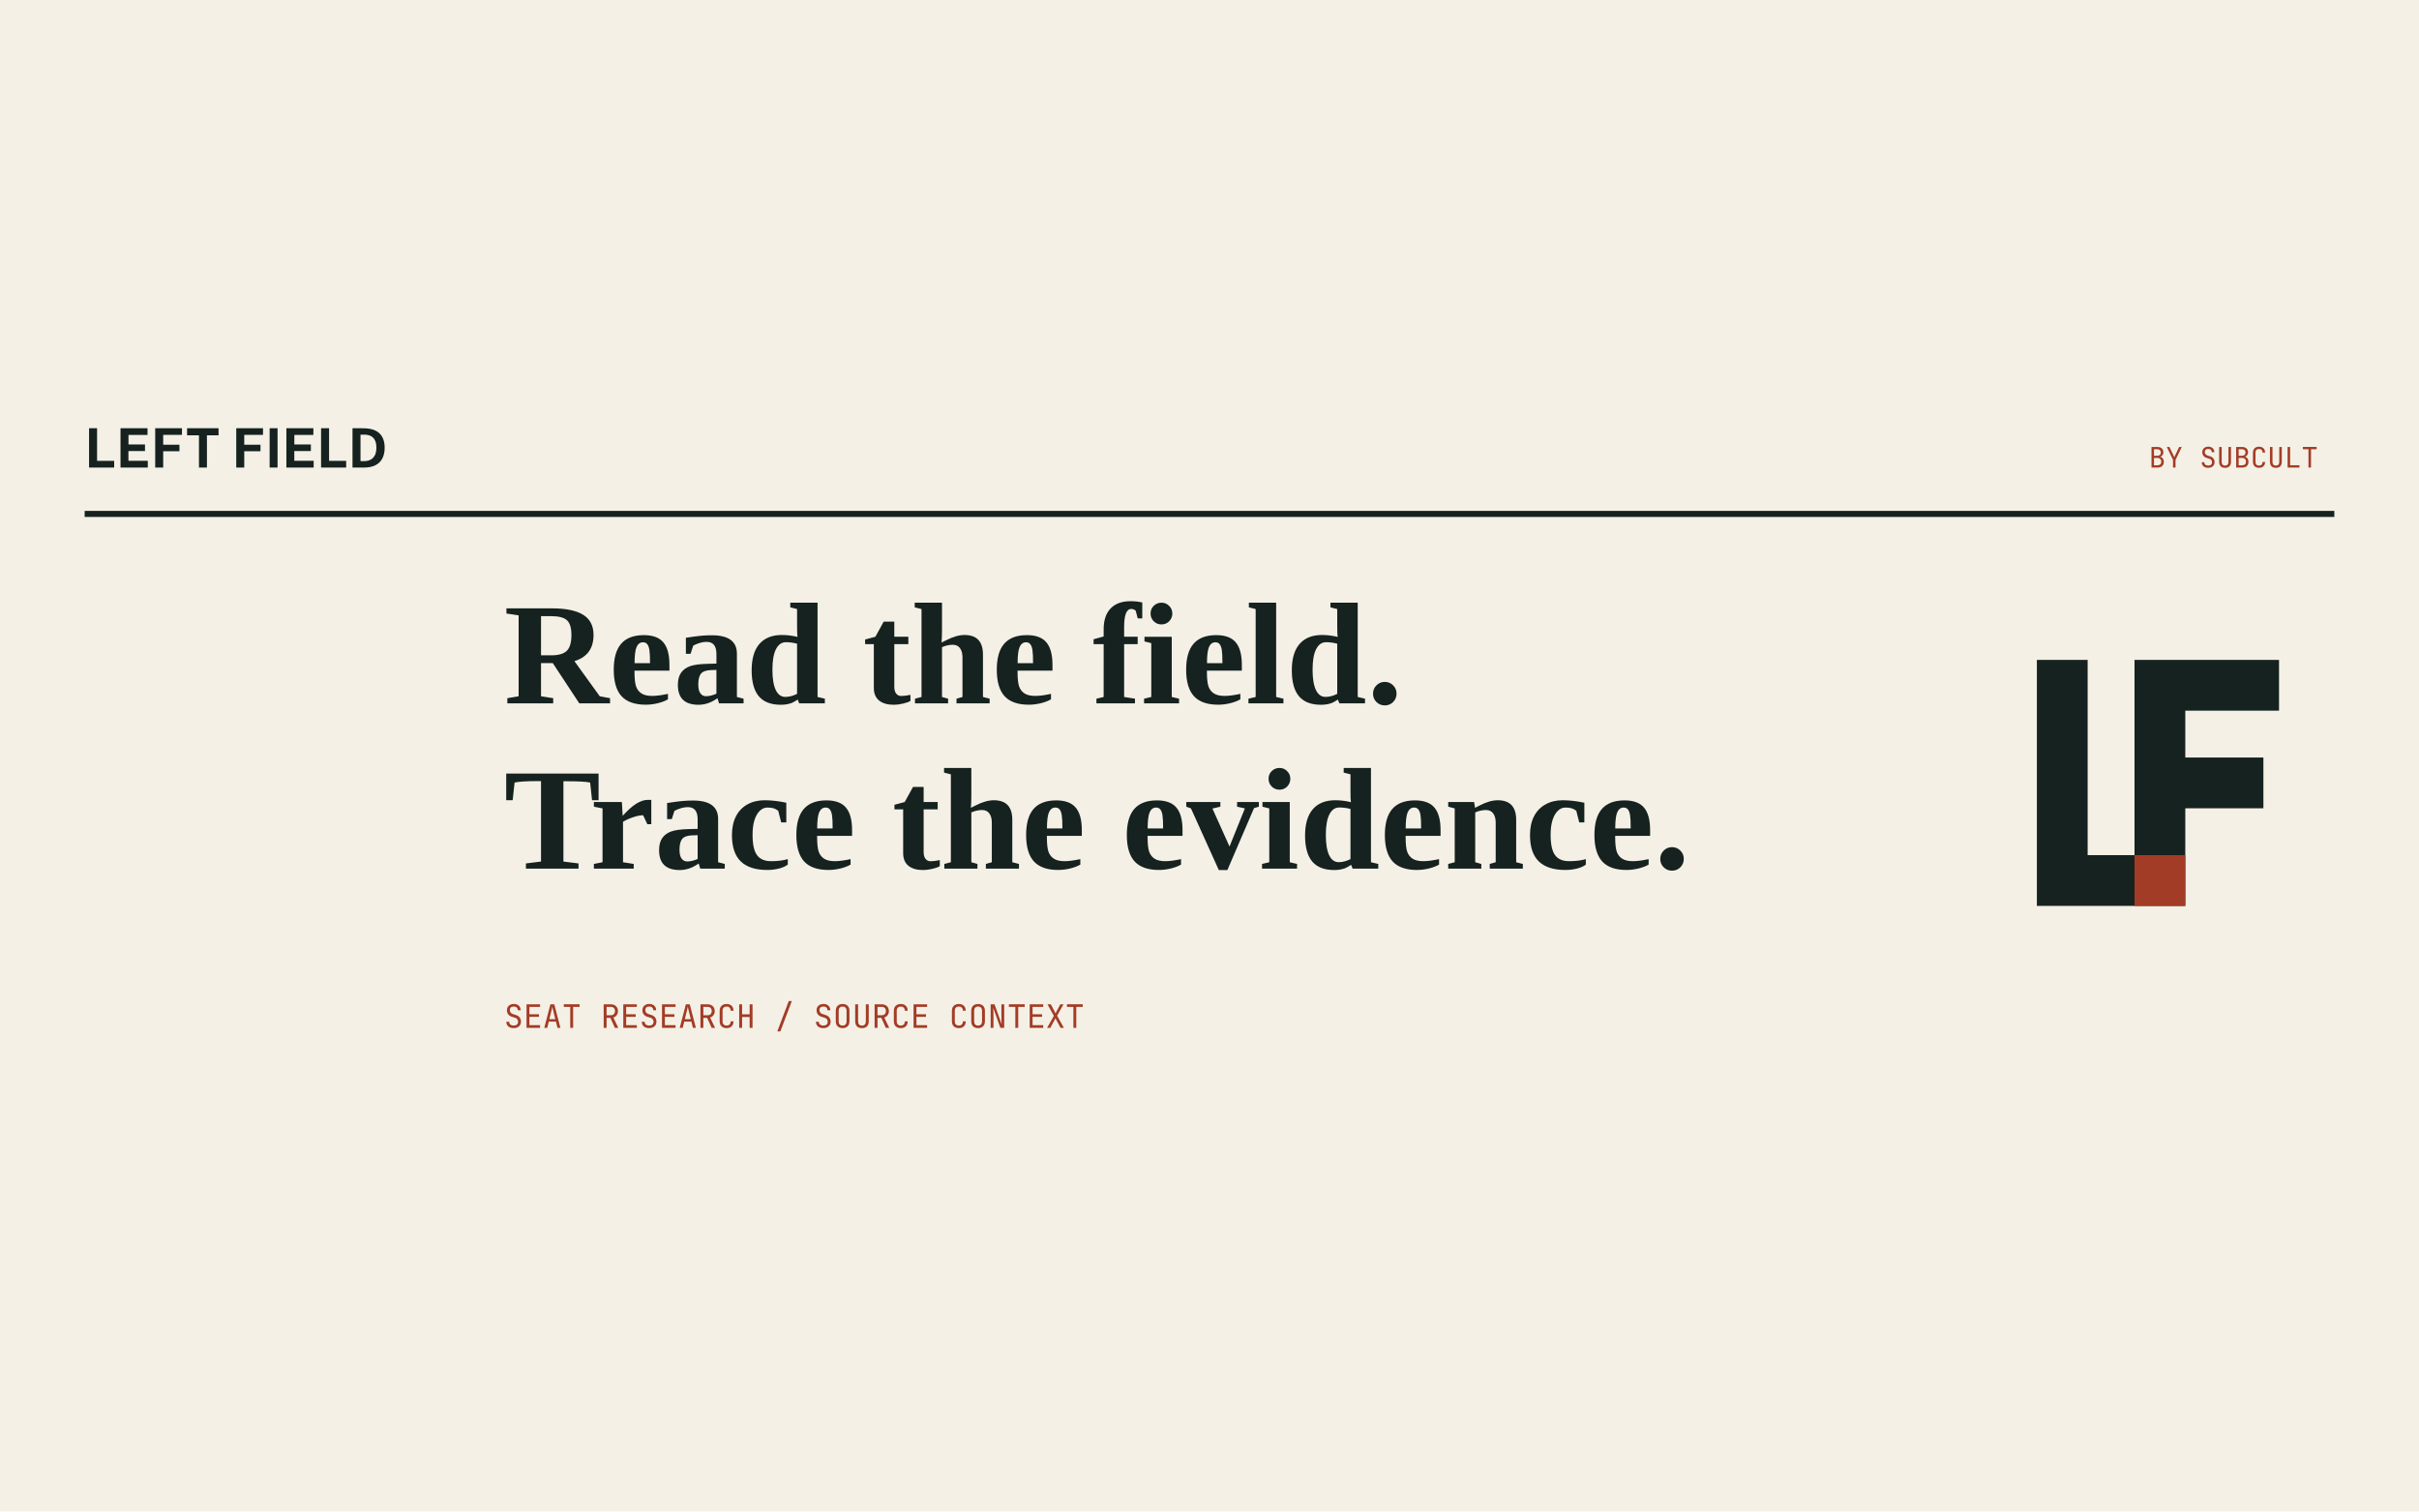
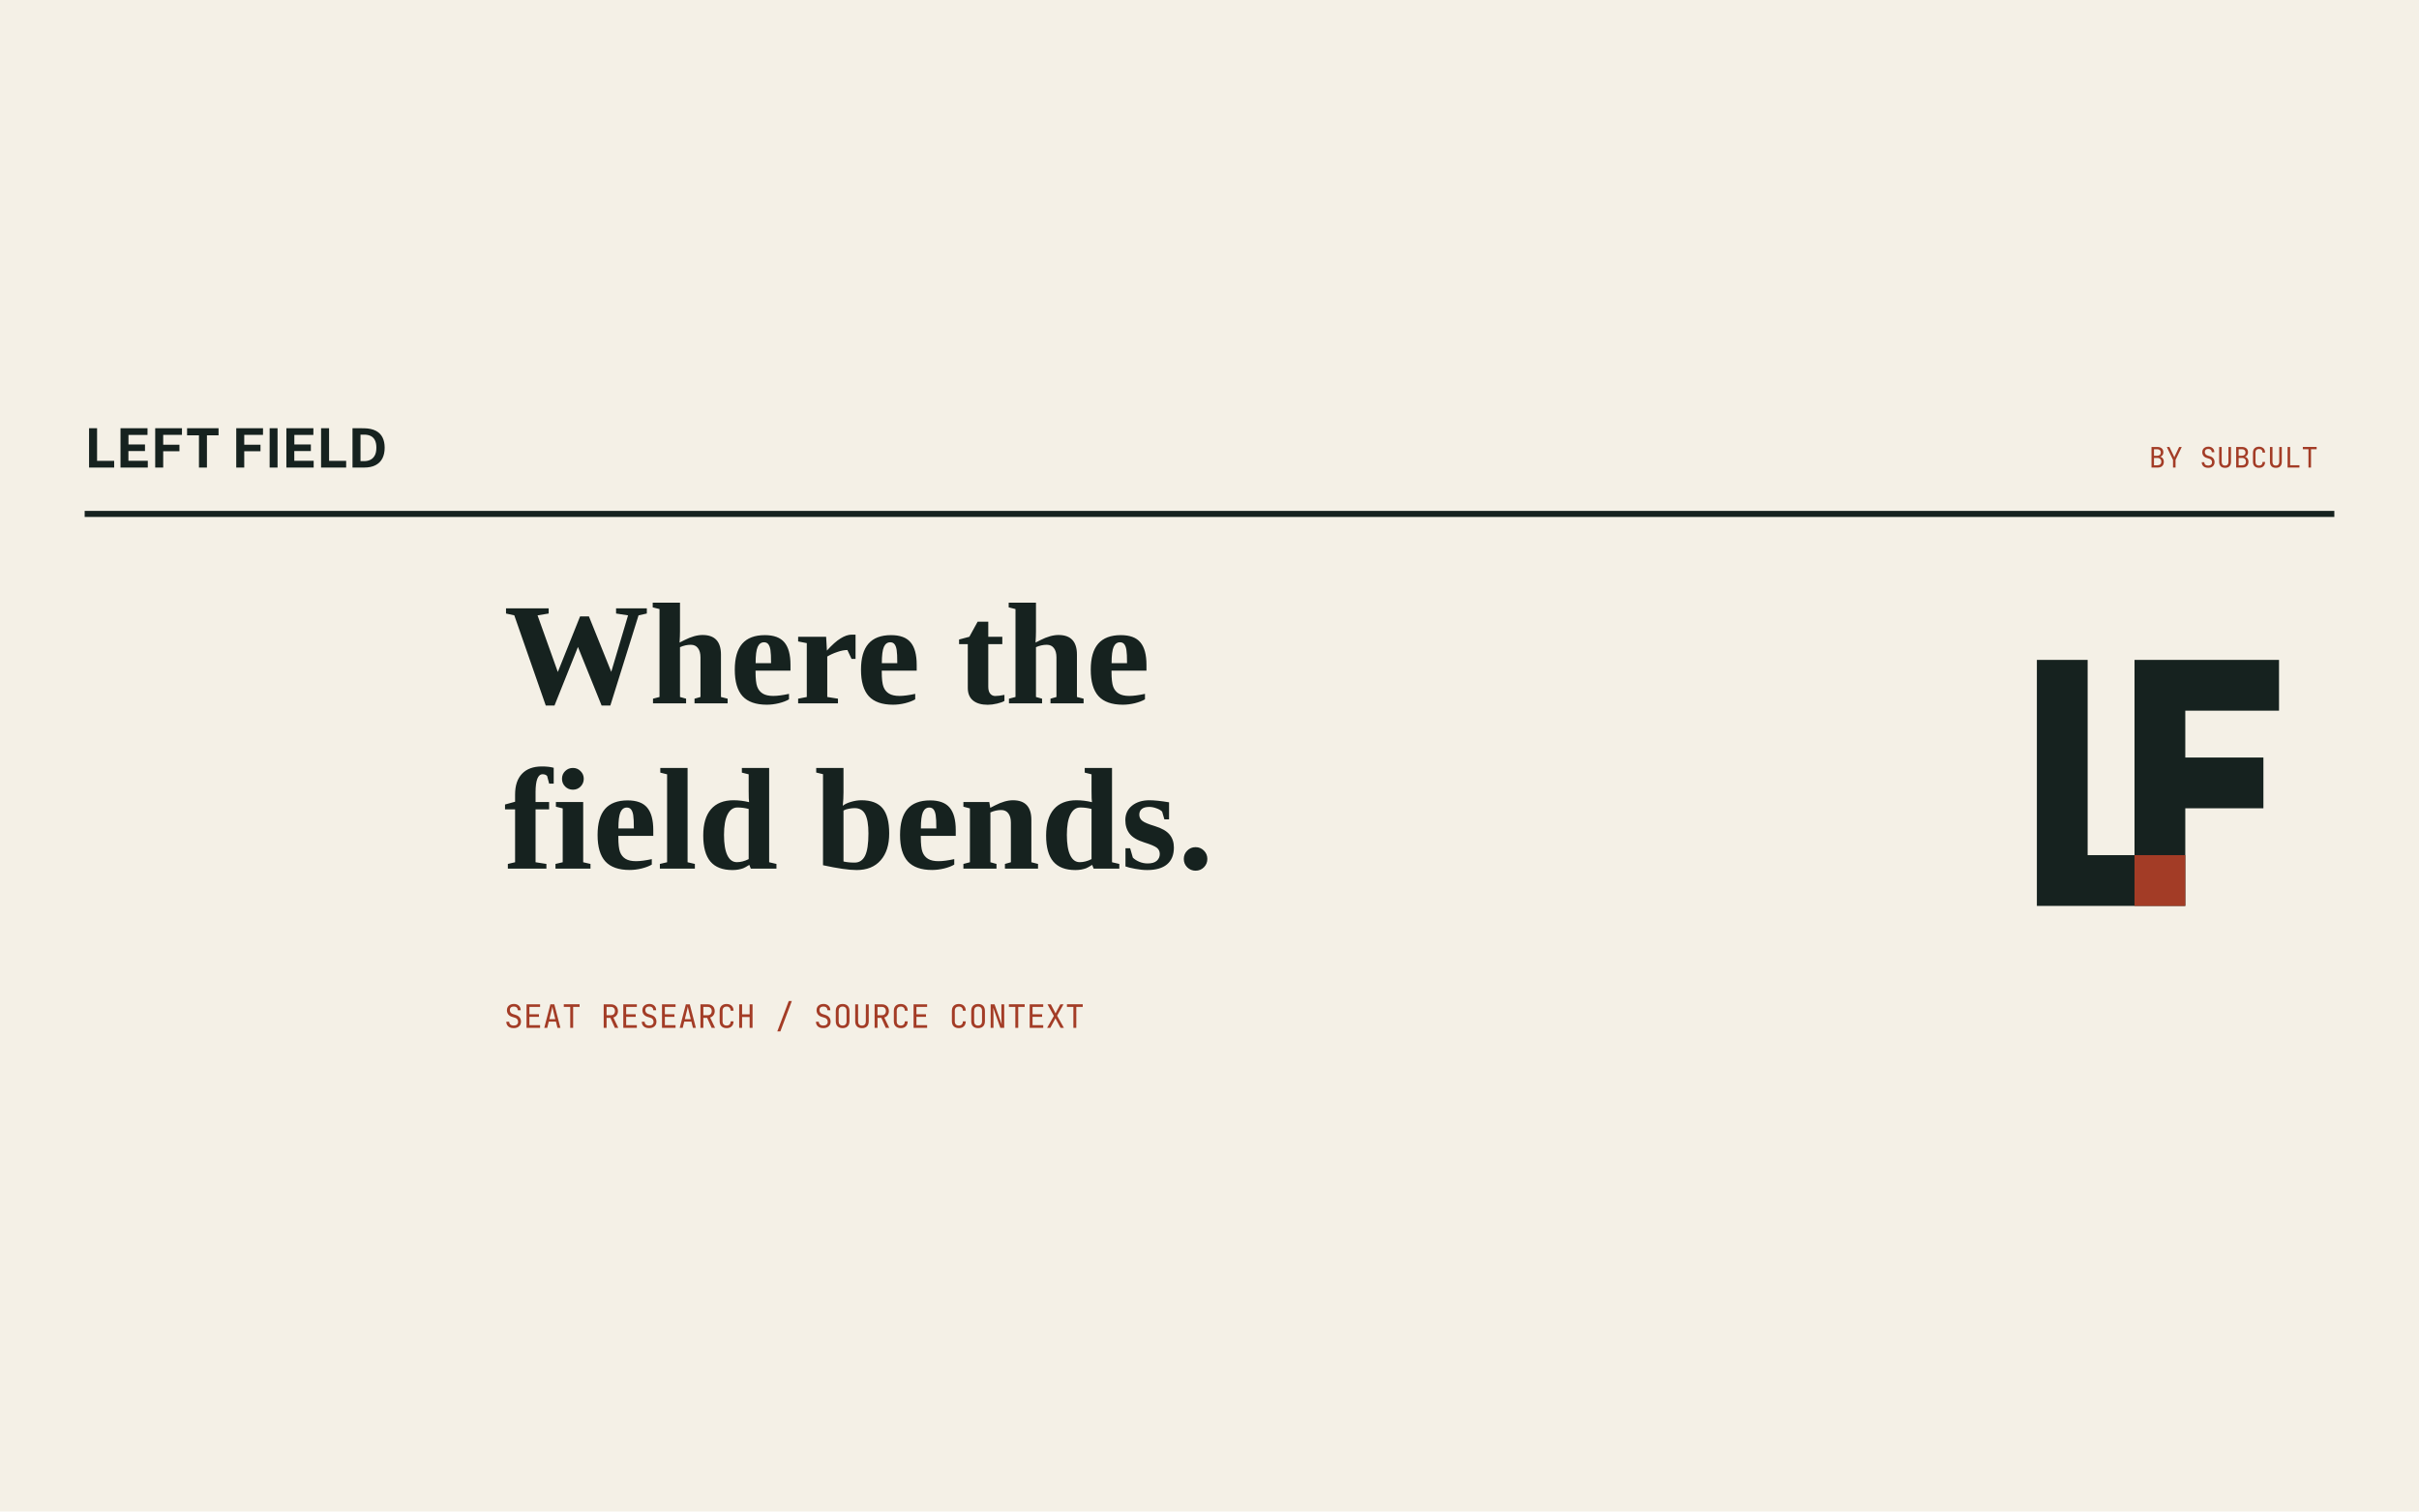
<svg xmlns="http://www.w3.org/2000/svg" width="1600" height="1000" viewBox="0 0 1200 750" role="img" version="1.1" id="svg7">
  <defs id="defs7" />
  <rect width="1200" height="750" fill="#f4f0e6" id="rect1" />
  <g transform="translate(0 175)" id="g7">
    <rect x="0" y="0" width="1200" height="400" rx="0" fill="#f4f0e6" id="rect2" />
    <path d="M 44.187,57 V 37.479 h 3.969 v 16.186 h 8.478 V 57 Z m 15.592,0 V 37.479 h 13.405 l -0.013,3.321 h -9.437 v 4.739 h 8.194 v 3.253 h -8.222 v 4.846 l 9.612,0.013 V 57 Z m 17.213,0 V 37.479 h 13.284 l -0.013,3.294 h -9.302 v 4.901 h 8.059 V 48.9 h -8.059 V 57 Z m 21.708,0 V 40.989 h -5.899 v -3.51 h 15.62 v 3.51 h -5.764 V 57 Z m 18.495,0 V 37.479 h 13.284 l -0.013,3.294 h -9.302 v 4.901 h 8.059 V 48.9 h -8.059 V 57 Z m 16.565,0 V 37.479 h 3.929 V 57 Z m 8.303,0 V 37.479 h 13.405 l -0.013,3.321 h -9.437 v 4.739 h 8.194 v 3.253 h -8.222 v 4.846 l 9.612,0.013 V 57 Z m 17.213,0 V 37.479 h 3.969 v 16.186 h 8.478 V 57 Z m 15.592,0 V 37.479 q 0.148,0 0.824,0 0.689,0 1.607,0 0.931,0 1.849,0.013 0.931,0 1.552,0.013 3.55,0.081 5.792,1.269 2.241,1.188 3.28,3.321 1.053,2.133 1.053,5.049 0,3.038 -1.107,5.252 -1.107,2.2 -3.389,3.402 Q 184.061,57 180.564,57 Z m 3.969,-3.186 h 1.809 q 1.674,0 3.038,-0.648 1.377,-0.648 2.2,-2.119 0.824,-1.472 0.824,-3.929 0,-2.281 -0.729,-3.699 -0.729,-1.431 -2.079,-2.092 -1.35,-0.661 -3.2,-0.661 h -1.863 z" id="text2" style="font-weight:700;font-size:27px;font-family:'Public Sans';fill:#16221f" aria-label="LEFT FIELD" />
    <path d="M 1067.302,57 V 46.78 h 2.898 q 1.4,0 2.184,0.7 0.798,0.7 0.798,1.946 0,0.7 -0.294,1.218 -0.294,0.518 -0.84,0.798 -0.532,0.28 -1.288,0.266 v -0.21 q 0.812,-0.014 1.4,0.308 0.602,0.322 0.924,0.924 0.336,0.602 0.336,1.428 0,0.868 -0.364,1.512 -0.364,0.644 -1.036,0.994 -0.672,0.336 -1.61,0.336 z m 1.232,-1.134 h 1.736 q 0.882,0 1.386,-0.462 0.518,-0.476 0.518,-1.288 0,-0.84 -0.518,-1.358 -0.504,-0.532 -1.386,-0.532 h -1.736 z m 0,-4.732 h 1.652 q 0.812,0 1.274,-0.434 0.476,-0.434 0.476,-1.176 0,-0.742 -0.462,-1.176 -0.462,-0.434 -1.274,-0.434 h -1.666 z M 1077.97,57 v -3.822 l -3.08,-6.398 h 1.302 l 2.03,4.2 q 0.168,0.35 0.266,0.602 0.098,0.238 0.126,0.35 0.028,-0.112 0.126,-0.35 0.112,-0.252 0.28,-0.602 l 1.988,-4.2 h 1.302 l -3.08,6.398 V 57 Z m 17.486,0.14 q -1.008,0 -1.736,-0.336 -0.714,-0.336 -1.106,-0.966 -0.392,-0.63 -0.406,-1.498 h 1.26 q 0,0.77 0.518,1.218 0.532,0.448 1.47,0.448 0.882,0 1.372,-0.434 0.504,-0.434 0.504,-1.204 0,-0.616 -0.336,-1.078 -0.322,-0.462 -0.938,-0.644 l -1.386,-0.434 q -1.05,-0.322 -1.624,-1.078 -0.56,-0.756 -0.56,-1.778 0,-0.826 0.364,-1.428 0.378,-0.616 1.05,-0.952 0.672,-0.35 1.582,-0.35 1.344,0 2.156,0.756 0.812,0.742 0.826,1.988 h -1.26 q 0,-0.756 -0.462,-1.176 -0.448,-0.434 -1.274,-0.434 -0.812,0 -1.274,0.392 -0.448,0.392 -0.448,1.092 0,0.63 0.336,1.092 0.336,0.462 0.966,0.658 l 1.4,0.448 q 1.022,0.322 1.582,1.092 0.56,0.77 0.56,1.806 0,0.84 -0.392,1.47 -0.392,0.63 -1.106,0.98 -0.7,0.35 -1.638,0.35 z m 8.344,0 q -1.428,0 -2.184,-0.784 -0.756,-0.798 -0.756,-2.156 v -7.42 h 1.26 v 7.42 q 0,0.84 0.406,1.33 0.42,0.49 1.274,0.49 0.84,0 1.26,-0.49 0.42,-0.49 0.42,-1.33 v -7.42 h 1.26 v 7.42 q 0,1.372 -0.756,2.156 -0.742,0.784 -2.184,0.784 z M 1109.302,57 V 46.78 h 2.898 q 1.4,0 2.184,0.7 0.798,0.7 0.798,1.946 0,0.7 -0.294,1.218 -0.294,0.518 -0.84,0.798 -0.532,0.28 -1.288,0.266 v -0.21 q 0.812,-0.014 1.4,0.308 0.602,0.322 0.924,0.924 0.336,0.602 0.336,1.428 0,0.868 -0.364,1.512 -0.364,0.644 -1.036,0.994 -0.672,0.336 -1.61,0.336 z m 1.232,-1.134 h 1.736 q 0.882,0 1.386,-0.462 0.518,-0.476 0.518,-1.288 0,-0.84 -0.518,-1.358 -0.504,-0.532 -1.386,-0.532 h -1.736 z m 0,-4.732 h 1.652 q 0.812,0 1.274,-0.434 0.476,-0.434 0.476,-1.176 0,-0.742 -0.462,-1.176 -0.462,-0.434 -1.274,-0.434 h -1.666 z m 10.122,6.006 q -0.924,0 -1.61,-0.35 -0.672,-0.35 -1.05,-1.008 -0.364,-0.672 -0.364,-1.582 v -4.62 q 0,-0.924 0.364,-1.582 0.378,-0.658 1.05,-1.008 0.686,-0.35 1.61,-0.35 0.924,0 1.596,0.364 0.672,0.35 1.036,1.008 0.364,0.658 0.364,1.568 h -1.26 q 0,-0.868 -0.462,-1.33 -0.448,-0.476 -1.274,-0.476 -0.826,0 -1.302,0.462 -0.462,0.462 -0.462,1.33 V 54.2 q 0,0.868 0.462,1.344 0.476,0.462 1.302,0.462 0.826,0 1.274,-0.462 0.462,-0.476 0.462,-1.344 h 1.26 q 0,0.896 -0.364,1.568 -0.364,0.658 -1.036,1.022 -0.672,0.35 -1.596,0.35 z m 8.344,0 q -1.428,0 -2.184,-0.784 -0.756,-0.798 -0.756,-2.156 v -7.42 h 1.26 v 7.42 q 0,0.84 0.406,1.33 0.42,0.49 1.274,0.49 0.84,0 1.26,-0.49 0.42,-0.49 0.42,-1.33 v -7.42 h 1.26 v 7.42 q 0,1.372 -0.756,2.156 -0.742,0.784 -2.184,0.784 z M 1134.81,57 V 46.78 h 1.26 v 9.072 h 4.62 V 57 Z m 10.36,0 v -9.086 h -2.8 v -1.148 h 6.86 v 1.148 h -2.8 V 57 Z" id="text3" style="font-size:14px;font-family:'JetBrains Mono';text-anchor:end;fill:#a33c26" aria-label="BY SUBCULT" />
    <path d="M42 80 L1158 80" stroke="#16221f" stroke-width="3" fill="none" id="path3" />
-     <path d="m 268.387,154.031 v 16.453 l 6.047,0.949 V 174 H 251.688 v -2.566 l 5.59,-0.949 v -40.148 l -6.047,-0.914 v -2.566 h 22.535 q 10.406,0 15.539,3.199 5.133,3.199 5.133,9.984 0,10.125 -9.492,13.008 l 12.586,17.438 5.098,0.949 V 174 h -15.258 l -13.148,-19.969 z m 15.082,-13.922 q 0,-5.273 -2.18,-7.312 -2.18,-2.074 -7.98,-2.074 h -4.922 v 19.441 h 5.098 q 5.414,0 7.699,-2.25 2.285,-2.25 2.285,-7.805 z m 35.895,0.035 q 6.715,0 9.703,3.586 3.023,3.586 3.023,11.145 v 2.883 h -17.332 v 0.562 q 0,5.238 0.844,7.453 0.844,2.215 2.742,3.375 1.898,1.16 5.203,1.16 3.094,0 7.805,-1.02 v 2.707 q -1.934,1.16 -5.027,1.934 -3.059,0.738 -5.977,0.738 -8.121,0 -12.023,-4.219 -3.867,-4.254 -3.867,-13.148 0,-8.648 3.691,-12.902 3.727,-4.254 11.215,-4.254 z m -0.387,3.551 q -2.109,0 -3.164,2.285 -1.02,2.285 -1.02,8.086 h 7.664 q 0,-4.711 -0.316,-6.609 -0.316,-1.934 -1.09,-2.848 -0.738,-0.914 -2.074,-0.914 z m 34.172,-3.48 q 12.41,0 12.41,9.141 v 21.48 l 3.305,0.844 V 174 h -12.164 l -0.773,-2.531 q -2.742,1.863 -4.957,2.531 -2.215,0.703 -4.465,0.703 -10.23,0 -10.23,-9.844 0,-3.727 1.512,-5.941 1.512,-2.25 4.359,-3.305 2.848,-1.09 8.965,-1.23 l 4.289,-0.105 v -4.816 q 0,-5.977 -4.887,-5.977 -2.953,0 -6.609,1.828 l -1.336,4.113 h -2.32 v -7.98 q 5.309,-0.809 7.805,-1.02 2.496,-0.211 5.098,-0.211 z m 2.25,17.191 -2.953,0.105 q -3.41,0.141 -4.746,1.793 -1.301,1.652 -1.301,5.344 0,2.988 1.055,4.395 1.055,1.406 2.742,1.406 2.391,0 5.203,-1.23 z m 40.324,14.73 q -1.969,1.266 -3.023,1.688 -1.055,0.387 -2.391,0.633 -1.336,0.246 -2.953,0.246 -7.312,0 -10.898,-4.184 -3.586,-4.219 -3.586,-12.938 0,-8.578 3.832,-13.043 3.867,-4.465 11.18,-4.465 3.832,0 7.734,0.949 -0.211,-1.16 -0.211,-5.449 v -8.367 l -3.375,-0.844 v -2.32 h 13.535 v 46.793 l 3.621,0.844 V 174 h -12.727 z m -12.551,-14.836 q 0,6.574 1.652,10.055 1.652,3.445 4.746,3.445 2.812,0 5.836,-1.512 v -24.891 q -2.742,-0.738 -5.555,-0.738 -3.164,0 -4.922,3.48 -1.758,3.445 -1.758,10.16 z m 60.223,17.402 q -4.746,0 -7.348,-2.145 -2.566,-2.145 -2.566,-6.188 v -21.762 h -4.324 v -2.285 l 5.098,-1.371 4.113,-7.488 h 5.273 v 7.488 h 6.961 v 3.656 h -6.961 v 21.129 q 0,2.285 0.949,3.445 0.949,1.16 2.496,1.16 1.863,0 4.57,-0.562 v 2.988 q -1.055,0.738 -3.621,1.336 -2.531,0.598 -4.641,0.598 z m 23.906,-36.352 q 0,2.32 -0.211,5.484 l 2.426,-1.23 q 4.992,-2.531 8.965,-2.531 9.141,0 9.141,9.738 v 21.023 l 3.305,0.844 V 174 h -16.418 v -2.32 l 2.953,-0.844 v -19.652 q 0,-2.953 -1.266,-4.605 -1.23,-1.652 -3.551,-1.652 -2.672,0 -5.344,1.195 v 24.715 l 3.023,0.844 V 174 h -16.418 v -2.32 l 3.234,-0.844 v -43.629 l -3.375,-0.844 v -2.32 h 13.535 z m 42.082,1.793 q 6.715,0 9.703,3.586 3.023,3.586 3.023,11.145 v 2.883 h -17.332 v 0.562 q 0,5.238 0.844,7.453 0.844,2.215 2.742,3.375 1.898,1.16 5.203,1.16 3.094,0 7.805,-1.02 v 2.707 q -1.934,1.16 -5.027,1.934 -3.059,0.738 -5.977,0.738 -8.121,0 -12.023,-4.219 -3.867,-4.254 -3.867,-13.148 0,-8.648 3.691,-12.902 3.727,-4.254 11.215,-4.254 z m -0.387,3.551 q -2.109,0 -3.164,2.285 -1.02,2.285 -1.02,8.086 h 7.664 q 0,-4.711 -0.316,-6.609 -0.316,-1.934 -1.09,-2.848 -0.738,-0.914 -2.074,-0.914 z m 38.496,0.914 H 542.5 v -2.426 l 4.992,-1.371 v -3.551 q 0,-6.75 3.445,-10.336 3.445,-3.621 9.879,-3.621 3.48,0 5.836,0.668 v 7.875 h -2.25 l -1.02,-3.832 q -0.844,-0.844 -2.215,-0.844 -3.516,0 -3.516,8.965 v 4.816 h 6.715 v 3.656 h -6.715 v 26.227 l 5.379,0.844 V 174 h -19.125 v -2.32 l 3.586,-0.844 z m 33.785,26.227 3.621,0.844 V 174 h -17.367 v -2.32 l 3.586,-0.844 v -26.719 l -3.375,-0.844 v -2.32 h 13.535 z m -10.512,-41.414 q 0,-2.285 1.582,-3.832 1.617,-1.547 3.832,-1.547 2.25,0 3.797,1.582 1.582,1.547 1.582,3.797 0,2.215 -1.547,3.832 -1.547,1.582 -3.832,1.582 -2.25,0 -3.832,-1.547 -1.582,-1.582 -1.582,-3.867 z m 32.555,10.723 q 6.715,0 9.703,3.586 3.023,3.586 3.023,11.145 v 2.883 h -17.332 v 0.562 q 0,5.238 0.844,7.453 0.844,2.215 2.742,3.375 1.898,1.16 5.203,1.16 3.094,0 7.805,-1.02 v 2.707 q -1.934,1.16 -5.027,1.934 -3.059,0.738 -5.977,0.738 -8.121,0 -12.023,-4.219 -3.867,-4.254 -3.867,-13.148 0,-8.648 3.691,-12.902 3.727,-4.254 11.215,-4.254 z m -0.387,3.551 q -2.109,0 -3.164,2.285 -1.02,2.285 -1.02,8.086 h 7.664 q 0,-4.711 -0.316,-6.609 -0.316,-1.934 -1.09,-2.848 -0.738,-0.914 -2.074,-0.914 z m 30.129,27.141 3.621,0.844 V 174 h -17.367 v -2.32 l 3.586,-0.844 v -43.629 l -3.375,-0.844 v -2.32 h 13.535 z m 30.621,1.301 q -1.969,1.266 -3.023,1.688 -1.055,0.387 -2.391,0.633 -1.336,0.246 -2.953,0.246 -7.312,0 -10.898,-4.184 -3.586,-4.219 -3.586,-12.938 0,-8.578 3.832,-13.043 3.867,-4.465 11.18,-4.465 3.832,0 7.734,0.949 -0.211,-1.16 -0.211,-5.449 v -8.367 l -3.375,-0.844 v -2.32 h 13.535 v 46.793 l 3.621,0.844 V 174 h -12.727 z m -12.551,-14.836 q 0,6.574 1.652,10.055 1.652,3.445 4.746,3.445 2.812,0 5.836,-1.512 v -24.891 q -2.742,-0.738 -5.555,-0.738 -3.164,0 -4.922,3.48 -1.758,3.445 -1.758,10.16 z m 35.824,17.719 q -2.426,0 -4.148,-1.688 -1.688,-1.688 -1.688,-4.148 0,-2.426 1.688,-4.113 1.688,-1.723 4.148,-1.723 2.426,0 4.113,1.688 1.723,1.688 1.723,4.148 0,2.426 -1.688,4.148 -1.688,1.688 -4.148,1.688 z" id="text4" style="font-weight:700;font-size:72px;font-family:'Liberation Serif';fill:#16221f" aria-label="Read the field." />
-     <path d="m 260.898,256 v -2.566 l 7.488,-0.949 v -39.902 h -1.793 q -8.051,0 -11.32,0.703 l -0.949,8.754 H 251.125 v -13.184 h 45.809 v 13.184 h -3.234 l -0.949,-8.754 q -2.918,-0.633 -11.531,-0.633 h -1.723 v 39.832 l 7.488,0.949 V 256 Z m 47.988,-26.191 q 3.797,-4.219 6.785,-6.047 3.023,-1.863 5.52,-1.863 h 1.898 v 12.059 h -1.969 l -2.074,-4.43 q -2.215,0 -5.027,0.984 -2.812,0.949 -4.957,2.25 v 20.074 l 5.309,0.844 V 256 h -19.758 v -2.32 l 4.289,-0.844 v -26.719 l -4.289,-0.844 v -2.32 H 308.5 Z m 34.945,-7.594 q 12.41,0 12.41,9.141 v 21.48 l 3.305,0.844 V 256 h -12.164 l -0.773,-2.531 q -2.742,1.863 -4.957,2.531 -2.215,0.703 -4.465,0.703 -10.23,0 -10.23,-9.844 0,-3.727 1.512,-5.941 1.512,-2.25 4.359,-3.305 2.848,-1.09 8.965,-1.23 l 4.289,-0.105 v -4.816 q 0,-5.977 -4.887,-5.977 -2.953,0 -6.609,1.828 l -1.336,4.113 h -2.32 v -7.98 q 5.309,-0.809 7.805,-1.02 2.496,-0.211 5.098,-0.211 z m 2.25,17.191 -2.953,0.105 q -3.41,0.141 -4.746,1.793 -1.301,1.652 -1.301,5.344 0,2.988 1.055,4.395 1.055,1.406 2.742,1.406 2.391,0 5.203,-1.23 z m 44.719,14.59 q -1.582,1.266 -4.395,1.969 -2.777,0.703 -5.73,0.703 -8.824,0 -13.219,-4.254 -4.359,-4.254 -4.359,-13.008 0,-5.449 1.969,-9.316 2.004,-3.902 5.695,-5.941 3.691,-2.074 8.578,-2.074 4.922,0 10.723,1.23 v 9.773 h -2.531 l -1.477,-5.801 q -1.195,-0.879 -2.355,-1.23 -1.16,-0.352 -3.059,-0.352 -2.074,0 -3.762,1.652 -1.688,1.652 -2.637,4.676 -0.914,2.988 -0.914,7.172 0,7.066 2.18,10.09 2.215,3.023 6.996,3.023 4.852,0 8.297,-1.02 z m 19.16,-31.852 q 6.715,0 9.703,3.586 3.023,3.586 3.023,11.145 v 2.883 h -17.332 v 0.562 q 0,5.238 0.844,7.453 0.844,2.215 2.742,3.375 1.898,1.16 5.203,1.16 3.094,0 7.805,-1.02 v 2.707 q -1.934,1.16 -5.027,1.934 -3.059,0.738 -5.977,0.738 -8.121,0 -12.023,-4.219 -3.867,-4.254 -3.867,-13.148 0,-8.648 3.691,-12.902 3.727,-4.254 11.215,-4.254 z m -0.387,3.551 q -2.109,0 -3.164,2.285 -1.02,2.285 -1.02,8.086 h 7.664 q 0,-4.711 -0.316,-6.609 -0.316,-1.934 -1.09,-2.848 -0.738,-0.914 -2.074,-0.914 z m 48.375,31.008 q -4.746,0 -7.348,-2.145 -2.566,-2.145 -2.566,-6.188 v -21.762 h -4.324 v -2.285 l 5.098,-1.371 4.113,-7.488 h 5.273 v 7.488 h 6.961 v 3.656 h -6.961 v 21.129 q 0,2.285 0.949,3.445 0.949,1.16 2.496,1.16 1.863,0 4.57,-0.562 v 2.988 q -1.055,0.738 -3.621,1.336 -2.531,0.598 -4.641,0.598 z m 23.906,-36.352 q 0,2.32 -0.211,5.484 l 2.426,-1.23 q 4.992,-2.531 8.965,-2.531 9.141,0 9.141,9.738 v 21.023 l 3.305,0.844 V 256 H 489.062 v -2.32 l 2.953,-0.844 v -19.652 q 0,-2.953 -1.266,-4.605 -1.23,-1.652 -3.551,-1.652 -2.672,0 -5.344,1.195 v 24.715 l 3.023,0.844 V 256 h -16.418 v -2.32 l 3.234,-0.844 v -43.629 l -3.375,-0.844 v -2.32 h 13.535 z m 42.082,1.793 q 6.715,0 9.703,3.586 3.023,3.586 3.023,11.145 v 2.883 h -17.332 v 0.562 q 0,5.238 0.844,7.453 0.844,2.215 2.742,3.375 1.898,1.16 5.203,1.16 3.094,0 7.805,-1.02 v 2.707 q -1.934,1.16 -5.027,1.934 -3.059,0.738 -5.977,0.738 -8.121,0 -12.023,-4.219 -3.867,-4.254 -3.867,-13.148 0,-8.648 3.691,-12.902 3.727,-4.254 11.215,-4.254 z m -0.387,3.551 q -2.109,0 -3.164,2.285 -1.02,2.285 -1.02,8.086 h 7.664 q 0,-4.711 -0.316,-6.609 -0.316,-1.934 -1.09,-2.848 -0.738,-0.914 -2.074,-0.914 z m 50.344,-3.551 q 6.715,0 9.703,3.586 3.023,3.586 3.023,11.145 v 2.883 h -17.332 v 0.562 q 0,5.238 0.844,7.453 0.844,2.215 2.742,3.375 1.898,1.16 5.203,1.16 3.094,0 7.805,-1.02 v 2.707 q -1.934,1.16 -5.027,1.934 -3.059,0.738 -5.977,0.738 -8.121,0 -12.023,-4.219 -3.867,-4.254 -3.867,-13.148 0,-8.648 3.691,-12.902 3.727,-4.254 11.215,-4.254 z m -0.387,3.551 q -2.109,0 -3.164,2.285 -1.02,2.285 -1.02,8.086 h 7.664 q 0,-4.711 -0.316,-6.609 -0.316,-1.934 -1.09,-2.848 -0.738,-0.914 -2.074,-0.914 z m 35.367,31.008 h -4.254 l -13.816,-30.586 -2.32,-0.844 v -2.32 h 16.91 v 2.32 l -3.938,0.914 8.473,18.844 7.629,-18.914 -3.867,-0.844 v -2.32 h 10.793 v 2.32 l -2.391,0.703 z m 30.938,-3.867 3.621,0.844 V 256 h -17.367 v -2.32 l 3.586,-0.844 v -26.719 l -3.375,-0.844 v -2.32 h 13.535 z m -10.512,-41.414 q 0,-2.285 1.582,-3.832 1.617,-1.547 3.832,-1.547 2.25,0 3.797,1.582 1.582,1.547 1.582,3.797 0,2.215 -1.547,3.832 -1.547,1.582 -3.832,1.582 -2.25,0 -3.832,-1.547 -1.582,-1.582 -1.582,-3.867 z m 40.957,42.715 q -1.969,1.266 -3.023,1.688 -1.055,0.387 -2.391,0.633 -1.336,0.246 -2.953,0.246 -7.312,0 -10.898,-4.184 -3.586,-4.219 -3.586,-12.938 0,-8.578 3.832,-13.043 3.867,-4.465 11.18,-4.465 3.832,0 7.734,0.949 -0.211,-1.16 -0.211,-5.449 v -8.367 l -3.375,-0.844 v -2.32 h 13.535 v 46.793 l 3.621,0.844 V 256 h -12.727 z m -12.551,-14.836 q 0,6.574 1.652,10.055 1.652,3.445 4.746,3.445 2.812,0 5.836,-1.512 v -24.891 q -2.742,-0.738 -5.555,-0.738 -3.164,0 -4.922,3.48 -1.758,3.445 -1.758,10.16 z m 44.191,-17.156 q 6.715,0 9.703,3.586 3.023,3.586 3.023,11.145 v 2.883 h -17.332 v 0.562 q 0,5.238 0.844,7.453 0.844,2.215 2.742,3.375 1.898,1.16 5.203,1.16 3.094,0 7.805,-1.02 v 2.707 q -1.934,1.16 -5.027,1.934 -3.059,0.738 -5.977,0.738 -8.121,0 -12.023,-4.219 -3.867,-4.254 -3.867,-13.148 0,-8.648 3.691,-12.902 3.727,-4.254 11.215,-4.254 z m -0.387,3.551 q -2.109,0 -3.164,2.285 -1.02,2.285 -1.02,8.086 h 7.664 q 0,-4.711 -0.316,-6.609 -0.316,-1.934 -1.09,-2.848 -0.738,-0.914 -2.074,-0.914 z m 30.234,0.141 2.391,-1.23 q 4.922,-2.531 8.859,-2.531 9.141,0 9.141,9.738 v 21.023 l 3.305,0.844 V 256 h -16.418 v -2.32 l 2.953,-0.844 v -19.652 q 0,-2.953 -1.266,-4.605 -1.23,-1.652 -3.551,-1.652 -2.672,0 -5.344,1.195 v 24.715 l 3.023,0.844 V 256 h -16.418 v -2.32 l 3.234,-0.844 v -26.719 l -3.234,-0.844 v -2.32 h 12.832 z m 54.949,28.16 q -1.582,1.266 -4.395,1.969 -2.777,0.703 -5.73,0.703 -8.824,0 -13.219,-4.254 -4.359,-4.254 -4.359,-13.008 0,-5.449 1.969,-9.316 2.004,-3.902 5.695,-5.941 3.691,-2.074 8.578,-2.074 4.922,0 10.723,1.23 v 9.773 h -2.531 l -1.477,-5.801 q -1.195,-0.879 -2.355,-1.23 -1.16,-0.352 -3.059,-0.352 -2.074,0 -3.762,1.652 -1.688,1.652 -2.637,4.676 -0.914,2.988 -0.914,7.172 0,7.066 2.18,10.09 2.215,3.023 6.996,3.023 4.852,0 8.297,-1.02 z m 19.16,-31.852 q 6.715,0 9.703,3.586 3.023,3.586 3.023,11.145 v 2.883 H 801.25 v 0.562 q 0,5.238 0.844,7.453 0.844,2.215 2.742,3.375 1.898,1.16 5.203,1.16 3.094,0 7.805,-1.02 v 2.707 q -1.934,1.16 -5.027,1.934 -3.059,0.738 -5.977,0.738 -8.121,0 -12.023,-4.219 -3.867,-4.254 -3.867,-13.148 0,-8.648 3.691,-12.902 3.727,-4.254 11.215,-4.254 z m -0.387,3.551 q -2.109,0 -3.164,2.285 -1.02,2.285 -1.02,8.086 h 7.664 q 0,-4.711 -0.316,-6.609 -0.316,-1.934 -1.09,-2.848 -0.738,-0.914 -2.074,-0.914 z m 23.977,31.324 q -2.426,0 -4.148,-1.688 -1.688,-1.688 -1.688,-4.148 0,-2.426 1.688,-4.113 1.688,-1.723 4.148,-1.723 2.426,0 4.113,1.688 1.723,1.688 1.723,4.148 0,2.426 -1.688,4.148 -1.688,1.688 -4.148,1.688 z" id="text5" style="font-weight:700;font-size:72px;font-family:'Liberation Serif';fill:#16221f" aria-label="Trace the evidence." />
+     <path d="m 302.77,175.09 h -4.324 l -11.742,-29.074 -11.637,29.074 h -4.324 l -15.609,-44.754 -4.113,-0.914 v -2.566 h 21.164 v 2.566 l -5.52,0.914 10.055,28.09 11.039,-27.562 h 4.395 l 11.074,27.492 8.332,-28.02 -5.941,-0.914 v -2.566 H 320.875 v 2.566 l -4.113,0.914 z m 34.559,-36.738 q 0,2.32 -0.211,5.484 l 2.426,-1.23 q 4.992,-2.531 8.965,-2.531 9.141,0 9.141,9.738 v 21.023 l 3.305,0.844 V 174 h -16.418 v -2.32 l 2.953,-0.844 v -19.652 q 0,-2.953 -1.266,-4.605 -1.23,-1.652 -3.551,-1.652 -2.672,0 -5.344,1.195 v 24.715 l 3.023,0.844 V 174 h -16.418 v -2.32 l 3.234,-0.844 v -43.629 l -3.375,-0.844 v -2.32 h 13.535 z m 42.082,1.793 q 6.715,0 9.703,3.586 3.023,3.586 3.023,11.145 v 2.883 h -17.332 v 0.562 q 0,5.238 0.844,7.453 0.844,2.215 2.742,3.375 1.898,1.16 5.203,1.16 3.094,0 7.805,-1.02 v 2.707 q -1.934,1.16 -5.027,1.934 -3.059,0.738 -5.977,0.738 -8.121,0 -12.023,-4.219 -3.867,-4.254 -3.867,-13.148 0,-8.648 3.691,-12.902 3.727,-4.254 11.215,-4.254 z m -0.387,3.551 q -2.109,0 -3.164,2.285 -1.02,2.285 -1.02,8.086 h 7.664 q 0,-4.711 -0.316,-6.609 -0.316,-1.934 -1.09,-2.848 -0.738,-0.914 -2.074,-0.914 z m 31.184,4.113 q 3.797,-4.219 6.785,-6.047 3.023,-1.863 5.52,-1.863 h 1.898 v 12.059 h -1.969 l -2.074,-4.43 q -2.215,0 -5.027,0.984 -2.812,0.949 -4.957,2.25 v 20.074 l 5.309,0.844 V 174 h -19.758 v -2.32 l 4.289,-0.844 v -26.719 l -4.289,-0.844 v -2.32 h 13.887 z m 31.816,-7.664 q 6.715,0 9.703,3.586 3.023,3.586 3.023,11.145 v 2.883 h -17.332 v 0.562 q 0,5.238 0.844,7.453 0.844,2.215 2.742,3.375 1.898,1.16 5.203,1.16 3.094,0 7.805,-1.02 v 2.707 q -1.934,1.16 -5.027,1.934 -3.059,0.738 -5.977,0.738 -8.121,0 -12.023,-4.219 -3.867,-4.254 -3.867,-13.148 0,-8.648 3.691,-12.902 3.727,-4.254 11.215,-4.254 z m -0.387,3.551 q -2.109,0 -3.164,2.285 -1.02,2.285 -1.02,8.086 h 7.664 q 0,-4.711 -0.316,-6.609 -0.316,-1.934 -1.09,-2.848 -0.738,-0.914 -2.074,-0.914 z m 48.375,31.008 q -4.746,0 -7.348,-2.145 -2.566,-2.145 -2.566,-6.188 v -21.762 h -4.324 v -2.285 l 5.098,-1.371 4.113,-7.488 h 5.273 v 7.488 h 6.961 v 3.656 h -6.961 v 21.129 q 0,2.285 0.949,3.445 0.949,1.16 2.496,1.16 1.863,0 4.57,-0.562 v 2.988 q -1.055,0.738 -3.621,1.336 -2.531,0.598 -4.641,0.598 z m 23.906,-36.352 q 0,2.32 -0.211,5.484 l 2.426,-1.23 q 4.992,-2.531 8.965,-2.531 9.141,0 9.141,9.738 v 21.023 l 3.305,0.844 V 174 H 521.125 v -2.32 l 2.953,-0.844 v -19.652 q 0,-2.953 -1.266,-4.605 -1.23,-1.652 -3.551,-1.652 -2.672,0 -5.344,1.195 v 24.715 l 3.023,0.844 V 174 h -16.418 v -2.32 l 3.234,-0.844 v -43.629 l -3.375,-0.844 v -2.32 h 13.535 z M 556,140.145 q 6.715,0 9.703,3.586 3.023,3.586 3.023,11.145 v 2.883 h -17.332 v 0.562 q 0,5.238 0.844,7.453 0.844,2.215 2.742,3.375 1.898,1.16 5.203,1.16 3.094,0 7.805,-1.02 v 2.707 q -1.934,1.16 -5.027,1.934 -3.059,0.738 -5.977,0.738 -8.121,0 -12.023,-4.219 -3.867,-4.254 -3.867,-13.148 0,-8.648 3.691,-12.902 3.727,-4.254 11.215,-4.254 z m -0.387,3.551 q -2.109,0 -3.164,2.285 -1.02,2.285 -1.02,8.086 h 7.664 q 0,-4.711 -0.316,-6.609 -0.316,-1.934 -1.09,-2.848 -0.738,-0.914 -2.074,-0.914 z" id="text4" style="font-weight:700;font-size:72px;font-family:'Liberation Serif';fill:#16221f" aria-label="Where the" />
+     <path d="m 255.52,226.609 h -4.992 v -2.426 l 4.992,-1.371 v -3.551 q 0,-6.75 3.445,-10.336 3.445,-3.621 9.879,-3.621 3.48,0 5.836,0.668 v 7.875 h -2.25 l -1.02,-3.832 q -0.844,-0.844 -2.215,-0.844 -3.516,0 -3.516,8.965 v 4.816 h 6.715 v 3.656 h -6.715 v 26.227 l 5.379,0.844 V 256 h -19.125 v -2.32 l 3.586,-0.844 z m 33.785,26.227 3.621,0.844 V 256 h -17.367 v -2.32 l 3.586,-0.844 v -26.719 l -3.375,-0.844 v -2.32 h 13.535 z m -10.512,-41.414 q 0,-2.285 1.582,-3.832 1.617,-1.547 3.832,-1.547 2.25,0 3.797,1.582 1.582,1.547 1.582,3.797 0,2.215 -1.547,3.832 -1.547,1.582 -3.832,1.582 -2.25,0 -3.832,-1.547 -1.582,-1.582 -1.582,-3.867 z m 32.555,10.723 q 6.715,0 9.703,3.586 3.023,3.586 3.023,11.145 v 2.883 h -17.332 v 0.562 q 0,5.238 0.844,7.453 0.844,2.215 2.742,3.375 1.898,1.16 5.203,1.16 3.094,0 7.805,-1.02 v 2.707 q -1.934,1.16 -5.027,1.934 -3.059,0.738 -5.977,0.738 -8.121,0 -12.023,-4.219 -3.867,-4.254 -3.867,-13.148 0,-8.648 3.691,-12.902 3.727,-4.254 11.215,-4.254 z m -0.387,3.551 q -2.109,0 -3.164,2.285 -1.02,2.285 -1.02,8.086 h 7.664 q 0,-4.711 -0.316,-6.609 -0.316,-1.934 -1.09,-2.848 -0.738,-0.914 -2.074,-0.914 z m 30.129,27.141 3.621,0.844 V 256 h -17.367 v -2.32 l 3.586,-0.844 v -43.629 l -3.375,-0.844 v -2.32 h 13.535 z m 30.621,1.301 q -1.969,1.266 -3.023,1.688 -1.055,0.387 -2.391,0.633 -1.336,0.246 -2.953,0.246 -7.312,0 -10.898,-4.184 -3.586,-4.219 -3.586,-12.938 0,-8.578 3.832,-13.043 3.867,-4.465 11.18,-4.465 3.832,0 7.734,0.949 -0.211,-1.16 -0.211,-5.449 v -8.367 l -3.375,-0.844 v -2.32 h 13.535 v 46.793 l 3.621,0.844 V 256 h -12.727 z m -12.551,-14.836 q 0,6.574 1.652,10.055 1.652,3.445 4.746,3.445 2.812,0 5.836,-1.512 v -24.891 q -2.742,-0.738 -5.555,-0.738 -3.164,0 -4.922,3.48 -1.758,3.445 -1.758,10.16 z m 71.648,-0.773 q 0,-6.504 -1.617,-9.527 -1.582,-3.023 -5.238,-3.023 -1.336,0 -2.918,0.316 -1.582,0.281 -2.602,0.879 v 25.277 q 2.25,0.562 5.52,0.562 3.48,0 5.168,-3.375 1.688,-3.41 1.688,-11.109 z m -22.535,-29.391 -3.375,-0.809 v -2.285 h 13.535 v 12.129 q 0,3.27 -0.352,6.645 1.406,-1.16 4.043,-1.934 2.672,-0.809 5.203,-0.809 7.172,0 10.477,3.938 3.305,3.938 3.305,12.551 0,8.508 -4.254,13.324 -4.219,4.816 -11.918,4.816 -5.695,0 -16.664,-2.391 z m 53.121,13.008 q 6.715,0 9.703,3.586 3.023,3.586 3.023,11.145 v 2.883 h -17.332 v 0.562 q 0,5.238 0.844,7.453 0.844,2.215 2.742,3.375 1.898,1.16 5.203,1.16 3.094,0 7.805,-1.02 v 2.707 q -1.934,1.16 -5.027,1.934 -3.059,0.738 -5.977,0.738 -8.121,0 -12.023,-4.219 -3.867,-4.254 -3.867,-13.148 0,-8.648 3.691,-12.902 3.727,-4.254 11.215,-4.254 z m -0.387,3.551 q -2.109,0 -3.164,2.285 -1.02,2.285 -1.02,8.086 h 7.664 q 0,-4.711 -0.316,-6.609 -0.316,-1.934 -1.09,-2.848 -0.738,-0.914 -2.074,-0.914 z m 30.234,0.141 2.391,-1.23 q 4.922,-2.531 8.859,-2.531 9.141,0 9.141,9.738 v 21.023 l 3.305,0.844 V 256 h -16.418 v -2.32 l 2.953,-0.844 v -19.652 q 0,-2.953 -1.266,-4.605 -1.23,-1.652 -3.551,-1.652 -2.672,0 -5.344,1.195 v 24.715 l 3.023,0.844 V 256 h -16.418 v -2.32 l 3.234,-0.844 v -26.719 l -3.234,-0.844 v -2.32 H 490.75 Z m 50.555,28.301 q -1.969,1.266 -3.023,1.688 -1.055,0.387 -2.391,0.633 -1.336,0.246 -2.953,0.246 -7.312,0 -10.898,-4.184 -3.586,-4.219 -3.586,-12.938 0,-8.578 3.832,-13.043 3.867,-4.465 11.18,-4.465 3.832,0 7.734,0.949 -0.211,-1.16 -0.211,-5.449 v -8.367 l -3.375,-0.844 v -2.32 h 13.535 v 46.793 l 3.621,0.844 V 256 h -12.727 z m -12.551,-14.836 q 0,6.574 1.652,10.055 1.652,3.445 4.746,3.445 2.812,0 5.836,-1.512 v -24.891 q -2.742,-0.738 -5.555,-0.738 -3.164,0 -4.922,3.48 -1.758,3.445 -1.758,10.16 z m 53.086,6.223 q 0,5.52 -3.41,8.367 -3.375,2.812 -9.844,2.812 -2.672,0 -5.906,-0.598 -3.199,-0.562 -4.852,-1.195 v -9 h 2.32 l 1.336,4.641 q 1.23,1.23 3.234,2.074 2.004,0.809 4.078,0.809 3.059,0 4.535,-1.301 1.512,-1.336 1.512,-3.375 0,-1.934 -1.441,-3.094 -1.441,-1.16 -6.293,-2.672 -5.098,-1.582 -7.242,-4.324 -2.109,-2.742 -2.109,-6.75 0,-4.5 3.34,-7.172 3.34,-2.672 8.613,-2.672 3.621,0 9.738,1.02 v 8.473 h -2.32 l -1.125,-3.867 q -1.02,-1.02 -2.883,-1.652 -1.828,-0.668 -3.48,-0.668 -2.531,0 -3.762,1.055 -1.195,1.02 -1.195,2.812 0,1.863 1.512,3.059 1.512,1.195 6.223,2.602 5.133,1.582 7.277,4.184 2.145,2.566 2.145,6.434 z m 10.758,11.496 q -2.426,0 -4.148,-1.688 -1.688,-1.688 -1.688,-4.148 0,-2.426 1.688,-4.113 1.688,-1.723 4.148,-1.723 2.426,0 4.113,1.688 1.723,1.688 1.723,4.148 0,2.426 -1.688,4.148 -1.688,1.688 -4.148,1.688 z" id="text5" style="font-weight:700;font-size:72px;font-family:'Liberation Serif';fill:#16221f" aria-label="field bends." />
    <path d="m 254.864,335.16 q -1.152,0 -1.984,-0.384 -0.816,-0.384 -1.264,-1.104 -0.448,-0.72 -0.464,-1.712 h 1.44 q 0,0.88 0.592,1.392 0.608,0.512 1.68,0.512 1.008,0 1.568,-0.496 0.576,-0.496 0.576,-1.376 0,-0.704 -0.384,-1.232 -0.368,-0.528 -1.072,-0.736 l -1.584,-0.496 q -1.2,-0.368 -1.856,-1.232 -0.64,-0.864 -0.64,-2.032 0,-0.944 0.416,-1.632 0.432,-0.704 1.2,-1.088 0.768,-0.4 1.808,-0.4 1.536,0 2.464,0.864 0.928,0.848 0.944,2.272 h -1.44 q 0,-0.864 -0.528,-1.344 -0.512,-0.496 -1.456,-0.496 -0.928,0 -1.456,0.448 -0.512,0.448 -0.512,1.248 0,0.72 0.384,1.248 0.384,0.528 1.104,0.752 l 1.6,0.512 q 1.168,0.368 1.808,1.248 0.64,0.88 0.64,2.064 0,0.96 -0.448,1.68 -0.448,0.72 -1.264,1.12 -0.8,0.4 -1.872,0.4 z m 6.336,-0.16 v -11.68 h 6.72 v 1.312 h -5.296 v 3.616 h 4.736 v 1.296 h -4.736 v 4.144 h 5.296 V 335 Z m 8.8,0 3.04,-11.68 h 1.936 l 3.024,11.68 h -1.456 l -0.768,-3.104 h -3.536 l -0.768,3.104 z m 2.528,-4.32 h 2.944 l -0.896,-3.6 q -0.256,-1.024 -0.4,-1.712 -0.144,-0.688 -0.176,-0.896 -0.032,0.208 -0.176,0.896 -0.144,0.688 -0.4,1.696 z m 10.352,4.32 v -10.384 h -3.2 v -1.312 h 7.84 v 1.312 h -3.2 V 335 Z m 16.592,0 v -11.68 h 3.616 q 1.04,0 1.824,0.432 0.784,0.416 1.216,1.168 0.432,0.752 0.432,1.76 0,1.184 -0.624,2.032 -0.608,0.848 -1.664,1.168 l 2.448,5.12 h -1.696 l -2.24,-4.96 h -1.872 V 335 Z m 1.44,-6.256 h 2.176 q 0.896,0 1.44,-0.56 0.544,-0.576 0.544,-1.504 0,-0.944 -0.544,-1.504 -0.544,-0.56 -1.44,-0.56 h -2.176 z m 8.288,6.256 v -11.68 h 6.72 v 1.312 h -5.296 v 3.616 h 4.736 v 1.296 h -4.736 v 4.144 h 5.296 V 335 Z m 12.864,0.16 q -1.152,0 -1.984,-0.384 -0.816,-0.384 -1.264,-1.104 -0.448,-0.72 -0.464,-1.712 h 1.44 q 0,0.88 0.592,1.392 0.608,0.512 1.68,0.512 1.008,0 1.568,-0.496 0.576,-0.496 0.576,-1.376 0,-0.704 -0.384,-1.232 -0.368,-0.528 -1.072,-0.736 l -1.584,-0.496 q -1.2,-0.368 -1.856,-1.232 -0.64,-0.864 -0.64,-2.032 0,-0.944 0.416,-1.632 0.432,-0.704 1.2,-1.088 0.768,-0.4 1.808,-0.4 1.536,0 2.464,0.864 0.928,0.848 0.944,2.272 h -1.44 q 0,-0.864 -0.528,-1.344 -0.512,-0.496 -1.456,-0.496 -0.928,0 -1.456,0.448 -0.512,0.448 -0.512,1.248 0,0.72 0.384,1.248 0.384,0.528 1.104,0.752 l 1.6,0.512 q 1.168,0.368 1.808,1.248 0.64,0.88 0.64,2.064 0,0.96 -0.448,1.68 -0.448,0.72 -1.264,1.12 -0.8,0.4 -1.872,0.4 z m 6.336,-0.16 v -11.68 h 6.72 v 1.312 h -5.296 v 3.616 h 4.736 v 1.296 h -4.736 v 4.144 h 5.296 V 335 Z m 8.8,0 3.04,-11.68 h 1.936 l 3.024,11.68 h -1.456 l -0.768,-3.104 h -3.536 l -0.768,3.104 z m 2.528,-4.32 h 2.944 l -0.896,-3.6 q -0.256,-1.024 -0.4,-1.712 -0.144,-0.688 -0.176,-0.896 -0.032,0.208 -0.176,0.896 -0.144,0.688 -0.4,1.696 z m 7.744,4.32 v -11.68 h 3.616 q 1.04,0 1.824,0.432 0.784,0.416 1.216,1.168 0.432,0.752 0.432,1.76 0,1.184 -0.624,2.032 -0.608,0.848 -1.664,1.168 l 2.448,5.12 h -1.696 l -2.24,-4.96 h -1.872 V 335 Z m 1.44,-6.256 h 2.176 q 0.896,0 1.44,-0.56 0.544,-0.576 0.544,-1.504 0,-0.944 -0.544,-1.504 -0.544,-0.56 -1.44,-0.56 h -2.176 z m 11.552,6.416 q -1.056,0 -1.84,-0.4 -0.768,-0.4 -1.2,-1.152 -0.416,-0.768 -0.416,-1.808 v -5.28 q 0,-1.056 0.416,-1.808 0.432,-0.752 1.2,-1.152 0.784,-0.4 1.84,-0.4 1.056,0 1.824,0.416 0.768,0.4 1.184,1.152 0.416,0.752 0.416,1.792 h -1.44 q 0,-0.992 -0.528,-1.52 -0.512,-0.544 -1.456,-0.544 -0.944,0 -1.488,0.528 -0.528,0.528 -0.528,1.52 v 5.296 q 0,0.992 0.528,1.536 0.544,0.528 1.488,0.528 0.944,0 1.456,-0.528 0.528,-0.544 0.528,-1.536 h 1.44 q 0,1.024 -0.416,1.792 -0.416,0.752 -1.184,1.168 -0.768,0.4 -1.824,0.4 z m 6.224,-0.16 v -11.68 h 1.44 v 4.992 h 3.744 v -4.992 h 1.44 V 335 h -1.44 v -5.376 h -3.744 V 335 Z m 18.912,1.76 5.68,-15.04 h 1.52 l -5.68,15.04 z m 22.864,-1.6 q -1.152,0 -1.984,-0.384 -0.816,-0.384 -1.264,-1.104 -0.448,-0.72 -0.464,-1.712 h 1.44 q 0,0.88 0.592,1.392 0.608,0.512 1.68,0.512 1.008,0 1.568,-0.496 0.576,-0.496 0.576,-1.376 0,-0.704 -0.384,-1.232 -0.368,-0.528 -1.072,-0.736 l -1.584,-0.496 q -1.2,-0.368 -1.856,-1.232 -0.64,-0.864 -0.64,-2.032 0,-0.944 0.416,-1.632 0.432,-0.704 1.2,-1.088 0.768,-0.4 1.808,-0.4 1.536,0 2.464,0.864 0.928,0.848 0.944,2.272 h -1.44 q 0,-0.864 -0.528,-1.344 -0.512,-0.496 -1.456,-0.496 -0.928,0 -1.456,0.448 -0.512,0.448 -0.512,1.248 0,0.72 0.384,1.248 0.384,0.528 1.104,0.752 l 1.6,0.512 q 1.168,0.368 1.808,1.248 0.64,0.88 0.64,2.064 0,0.96 -0.448,1.68 -0.448,0.72 -1.264,1.12 -0.8,0.4 -1.872,0.4 z m 9.536,0 q -1.056,0 -1.824,-0.4 -0.752,-0.4 -1.168,-1.152 -0.4,-0.768 -0.4,-1.808 v -5.28 q 0,-1.056 0.4,-1.808 0.416,-0.752 1.168,-1.152 0.768,-0.4 1.824,-0.4 1.056,0 1.808,0.4 0.768,0.4 1.168,1.152 0.416,0.752 0.416,1.792 v 5.296 q 0,1.04 -0.416,1.808 -0.4,0.752 -1.168,1.152 -0.752,0.4 -1.808,0.4 z m 0,-1.296 q 0.944,0 1.44,-0.528 0.512,-0.544 0.512,-1.536 v -5.28 q 0,-0.992 -0.512,-1.52 -0.496,-0.544 -1.44,-0.544 -0.928,0 -1.44,0.544 -0.512,0.528 -0.512,1.52 v 5.28 q 0,0.992 0.512,1.536 0.512,0.528 1.44,0.528 z m 9.6,1.296 q -1.632,0 -2.496,-0.896 -0.864,-0.912 -0.864,-2.464 v -8.48 h 1.44 v 8.48 q 0,0.96 0.464,1.52 0.48,0.56 1.456,0.56 0.96,0 1.44,-0.56 0.48,-0.56 0.48,-1.52 v -8.48 h 1.44 v 8.48 q 0,1.568 -0.864,2.464 -0.848,0.896 -2.496,0.896 z m 6.272,-0.16 v -11.68 h 3.616 q 1.04,0 1.824,0.432 0.784,0.416 1.216,1.168 0.432,0.752 0.432,1.76 0,1.184 -0.624,2.032 -0.608,0.848 -1.664,1.168 l 2.448,5.12 h -1.696 l -2.24,-4.96 h -1.872 V 335 Z m 1.44,-6.256 h 2.176 q 0.896,0 1.44,-0.56 0.544,-0.576 0.544,-1.504 0,-0.944 -0.544,-1.504 -0.544,-0.56 -1.44,-0.56 h -2.176 z m 11.552,6.416 q -1.056,0 -1.84,-0.4 -0.768,-0.4 -1.2,-1.152 -0.416,-0.768 -0.416,-1.808 v -5.28 q 0,-1.056 0.416,-1.808 0.432,-0.752 1.2,-1.152 0.784,-0.4 1.84,-0.4 1.056,0 1.824,0.416 0.768,0.4 1.184,1.152 0.416,0.752 0.416,1.792 h -1.44 q 0,-0.992 -0.528,-1.52 -0.512,-0.544 -1.456,-0.544 -0.944,0 -1.488,0.528 -0.528,0.528 -0.528,1.52 v 5.296 q 0,0.992 0.528,1.536 0.544,0.528 1.488,0.528 0.944,0 1.456,-0.528 0.528,-0.544 0.528,-1.536 h 1.44 q 0,1.024 -0.416,1.792 -0.416,0.752 -1.184,1.168 -0.768,0.4 -1.824,0.4 z m 6.336,-0.16 v -11.68 h 6.72 v 1.312 h -5.296 v 3.616 h 4.736 v 1.296 h -4.736 v 4.144 h 5.296 V 335 Z m 22.464,0.16 q -1.056,0 -1.84,-0.4 -0.768,-0.4 -1.2,-1.152 -0.416,-0.768 -0.416,-1.808 v -5.28 q 0,-1.056 0.416,-1.808 0.432,-0.752 1.2,-1.152 0.784,-0.4 1.84,-0.4 1.056,0 1.824,0.416 0.768,0.4 1.184,1.152 0.416,0.752 0.416,1.792 h -1.44 q 0,-0.992 -0.528,-1.52 -0.512,-0.544 -1.456,-0.544 -0.944,0 -1.488,0.528 -0.528,0.528 -0.528,1.52 v 5.296 q 0,0.992 0.528,1.536 0.544,0.528 1.488,0.528 0.944,0 1.456,-0.528 0.528,-0.544 0.528,-1.536 h 1.44 q 0,1.024 -0.416,1.792 -0.416,0.752 -1.184,1.168 -0.768,0.4 -1.824,0.4 z m 9.536,0 q -1.056,0 -1.824,-0.4 -0.752,-0.4 -1.168,-1.152 -0.4,-0.768 -0.4,-1.808 v -5.28 q 0,-1.056 0.4,-1.808 0.416,-0.752 1.168,-1.152 0.768,-0.4 1.824,-0.4 1.056,0 1.808,0.4 0.768,0.4 1.168,1.152 0.416,0.752 0.416,1.792 v 5.296 q 0,1.04 -0.416,1.808 -0.4,0.752 -1.168,1.152 -0.752,0.4 -1.808,0.4 z m 0,-1.296 q 0.944,0 1.44,-0.528 0.512,-0.544 0.512,-1.536 v -5.28 q 0,-0.992 -0.512,-1.52 -0.496,-0.544 -1.44,-0.544 -0.928,0 -1.44,0.544 -0.512,0.528 -0.512,1.52 v 5.28 q 0,0.992 0.512,1.536 0.512,0.528 1.44,0.528 z m 6.24,1.136 v -11.68 h 1.92 l 3.568,10 q -0.032,-0.4 -0.08,-0.976 -0.032,-0.592 -0.064,-1.232 -0.016,-0.656 -0.016,-1.232 v -6.56 h 1.392 V 335 h -1.92 l -3.552,-10 q 0.032,0.384 0.064,0.976 0.032,0.576 0.048,1.232 0.032,0.64 0.032,1.232 V 335 Z m 12.24,0 v -10.384 h -3.2 v -1.312 h 7.84 v 1.312 h -3.2 V 335 Z m 7.12,0 v -11.68 h 6.72 v 1.312 h -5.296 v 3.616 h 4.736 v 1.296 h -4.736 v 4.144 h 5.296 V 335 Z m 8.64,0 3.36,-5.92 -3.184,-5.76 h 1.664 l 1.808,3.456 q 0.144,0.272 0.288,0.592 0.16,0.304 0.256,0.48 0.08,-0.176 0.224,-0.48 0.16,-0.32 0.304,-0.592 l 1.84,-3.456 h 1.584 l -3.184,5.664 3.36,6.016 h -1.648 l -2,-3.712 q -0.144,-0.272 -0.304,-0.576 -0.144,-0.32 -0.224,-0.512 -0.08,0.192 -0.24,0.496 -0.144,0.304 -0.288,0.576 l -2.016,3.728 z m 13.04,0 v -10.384 h -3.2 v -1.312 h 7.84 v 1.312 h -3.2 V 335 Z" id="text6" style="font-size:16px;font-family:'JetBrains Mono';fill:#a33c26" aria-label="SEAT RESEARCH / SOURCE CONTEXT" />
    <g transform="translate(993 135) scale(0.96875)" id="g6">
      <path d="M18 18h26v100h50v26H18z M68 18h74v26H94v24h40v26H94v50H68z" fill="#16221f" id="path6" />
      <rect x="68" y="118" width="26" height="26" rx="0" fill="#a33c26" id="rect6" />
    </g>
  </g>
</svg>
